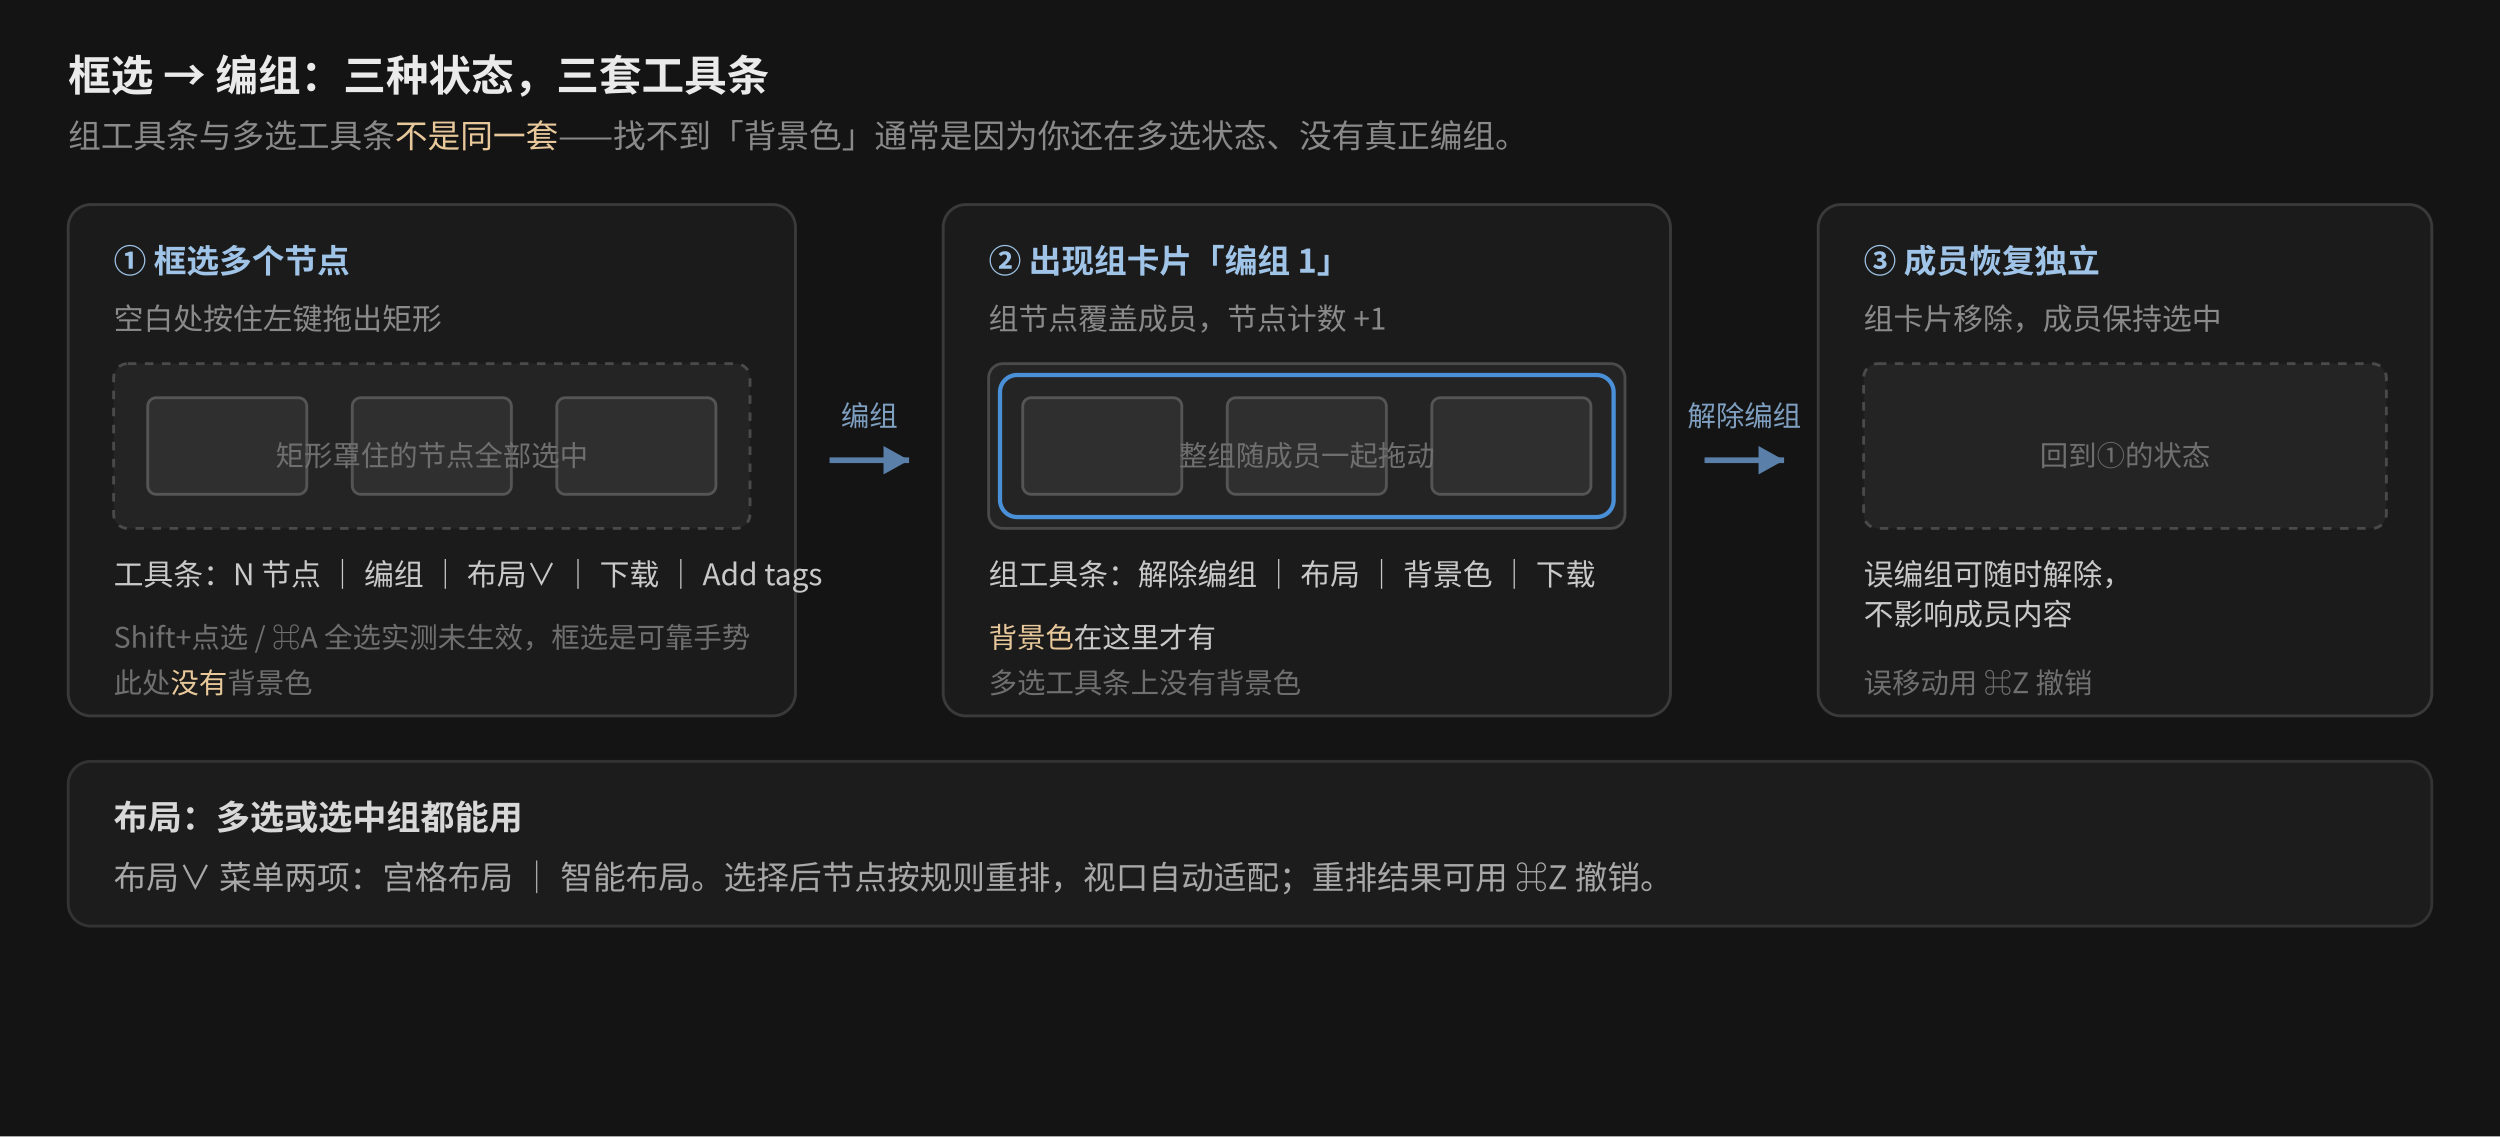
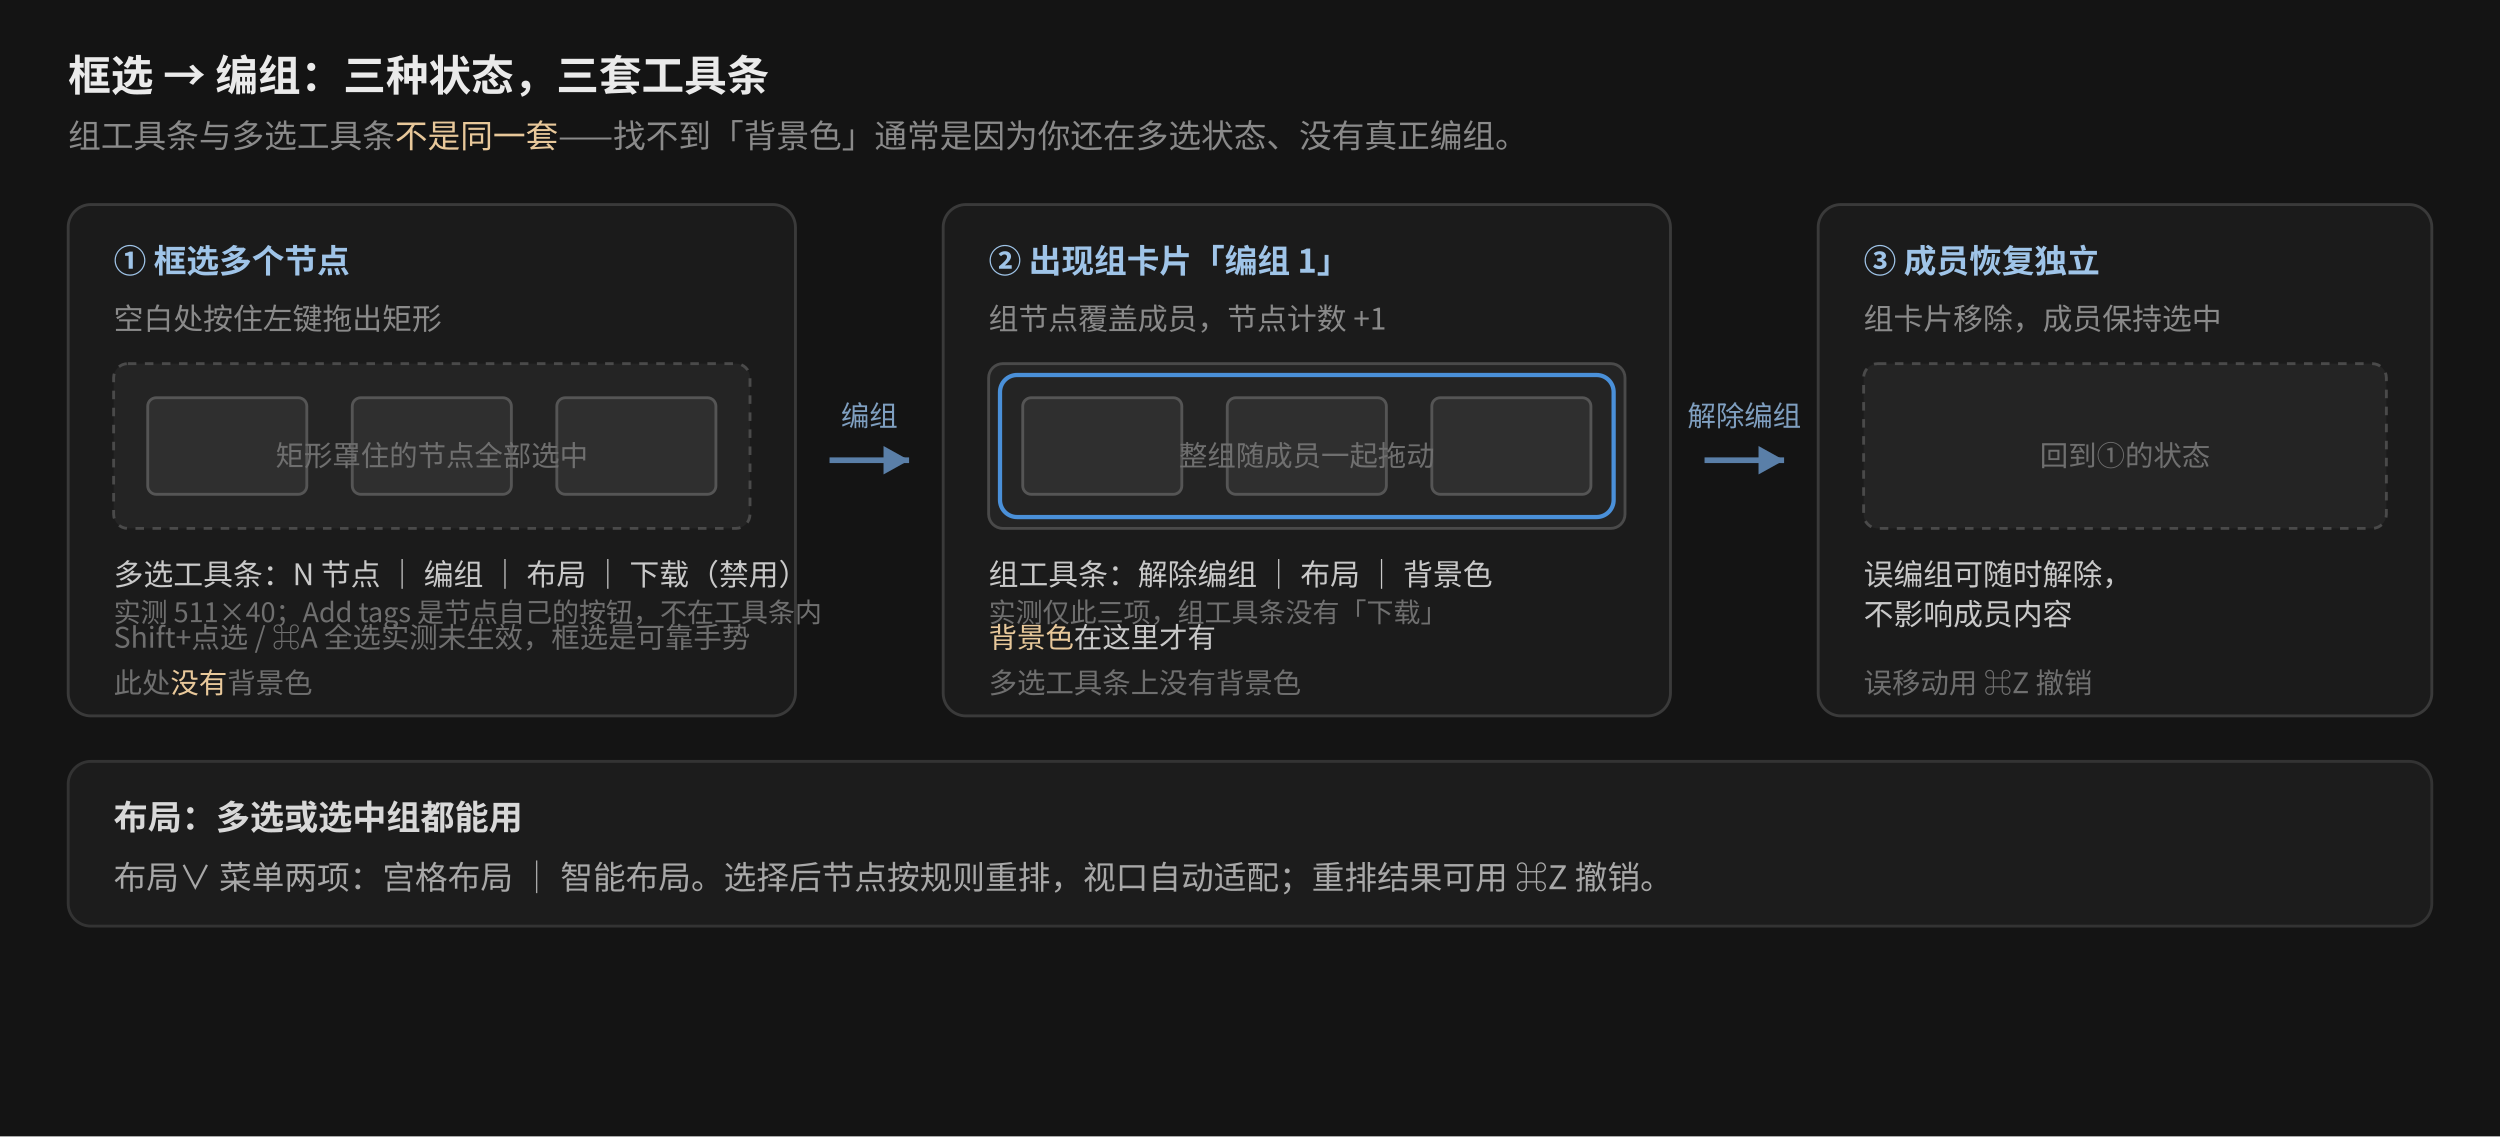
<svg xmlns="http://www.w3.org/2000/svg" viewBox="0 0 880 400" width="880" height="400" role="img" aria-labelledby="t d" font-family="PingFang SC, Hiragino Sans GB, Microsoft YaHei, Noto Sans CJK SC, sans-serif">
  <rect width="880" height="400" fill="#141414" />
  <text x="24" y="32" fill="#eaeaea" font-size="15" font-weight="600">框选 → 编组：三种状态，三套工具条</text>
  <text x="24" y="52" fill="#8a8a8a" font-size="11.5">组工具条与多选工具条<tspan fill="#e8c89a">不是同一套</tspan>——找不到「背景色」通常是因为你还在多选状态、没有真正编组。</text>
  <rect x="24" y="72" width="256" height="180" rx="8" fill="#1b1b1b" stroke="#3a3a3a" stroke-width="1" />
  <text x="40" y="96" fill="#9fc4e8" font-size="11.5" font-weight="600">① 框选多个节点</text>
  <text x="40" y="116" fill="#8a8a8a" font-size="10.5">空白处按住左键拖出矩形</text>
  <rect x="40" y="128" width="224" height="58" rx="5" fill="#242424" stroke="#4a4a4a" stroke-width="1" stroke-dasharray="3 3" />
  <rect x="52" y="140" width="56" height="34" rx="3" fill="#2f2f2f" stroke="#555" />
  <rect x="124" y="140" width="56" height="34" rx="3" fill="#2f2f2f" stroke="#555" />
  <rect x="196" y="140" width="56" height="34" rx="3" fill="#2f2f2f" stroke="#555" />
  <text x="152" y="164" fill="#6f6f6f" font-size="10" text-anchor="middle">矩形罩住的节点全部选中</text>
-   <text x="40" y="206" fill="#c9c9c9" font-size="10.5">工具条：N 节点 ｜ 编组 ｜ 布局∨ ｜ 下载 ｜ Add tags</text>
+   <text x="40" y="206" fill="#c9c9c9" font-size="10.5">多选工具条：N 节点 ｜ 编组 ｜ 布局 ｜ 下载（禁用）</text>
+   <text x="40" y="219" fill="#6f6f6f" font-size="9.5">实测 511×40；Add tags 是节点自己的按钮，不在工具条内</text>
  <text x="40" y="228" fill="#6f6f6f" font-size="10">Shift+点选 / ⌘A 全选实测未生效，框选是可靠手势</text>
  <text x="40" y="244" fill="#6f6f6f" font-size="10">此处<tspan fill="#e8c89a">没有</tspan>背景色</text>
  <path d="M 292 162 L 320 162" stroke="#5a7fa8" stroke-width="2" fill="none" />
  <path d="M 320 162 l -9 -5 l 0 10 z" fill="#5a7fa8" />
  <text x="306" y="150" fill="#7f9fc0" font-size="10" text-anchor="middle">编组</text>
  <rect x="332" y="72" width="256" height="180" rx="8" fill="#1b1b1b" stroke="#3a3a3a" stroke-width="1" />
  <text x="348" y="96" fill="#9fc4e8" font-size="11.5" font-weight="600">② 出现组卡片「编组 1」</text>
  <text x="348" y="116" fill="#8a8a8a" font-size="10.5">组节点覆盖成员，节点计数 +1</text>
  <rect x="348" y="128" width="224" height="58" rx="5" fill="#242424" stroke="#4a4a4a" stroke-width="1" />
  <rect x="360" y="140" width="56" height="34" rx="3" fill="#2f2f2f" stroke="#555" />
  <rect x="432" y="140" width="56" height="34" rx="3" fill="#2f2f2f" stroke="#555" />
  <rect x="504" y="140" width="56" height="34" rx="3" fill="#2f2f2f" stroke="#555" />
  <rect x="352" y="132" width="216" height="50" rx="6" fill="none" stroke="#4a90d9" stroke-width="1.5" />
  <text x="460" y="164" fill="#6f6f6f" font-size="10" text-anchor="middle">整组随成员一起拖动</text>
-   <text x="348" y="206" fill="#c9c9c9" font-size="10.5">组工具条：解除编组 ｜ 布局 ｜ 背景色 ｜ 下载</text>
+   <text x="348" y="206" fill="#c9c9c9" font-size="10.5">组工具条：解除编组 ｜ 布局 ｜ 背景色</text>
+   <text x="348" y="219" fill="#6f6f6f" font-size="9.5">实测仅此三项，组工具条没有「下载」</text>
  <text x="348" y="228" fill="#e8c89a" font-size="10">背景色<tspan fill="#c9c9c9">在这里才有</tspan>
  </text>
  <text x="348" y="244" fill="#6f6f6f" font-size="10">多选工具条上没有背景色</text>
  <path d="M 600 162 L 628 162" stroke="#5a7fa8" stroke-width="2" fill="none" />
  <path d="M 628 162 l -9 -5 l 0 10 z" fill="#5a7fa8" />
  <text x="614" y="150" fill="#7f9fc0" font-size="10" text-anchor="middle">解除编组</text>
  <rect x="640" y="72" width="216" height="180" rx="8" fill="#1b1b1b" stroke="#3a3a3a" stroke-width="1" />
  <text x="656" y="96" fill="#9fc4e8" font-size="11.5" font-weight="600">③ 成员恢复独立</text>
  <text x="656" y="116" fill="#8a8a8a" font-size="10.5">组卡片移除，成员保持选中</text>
  <rect x="656" y="128" width="184" height="58" rx="5" fill="#242424" stroke="#4a4a4a" stroke-width="1" stroke-dasharray="3 3" />
  <text x="748" y="164" fill="#6f6f6f" font-size="10" text-anchor="middle">回到①的状态</text>
  <text x="656" y="206" fill="#c9c9c9" font-size="10.5">误编组可随时解除，</text>
  <text x="656" y="220" fill="#c9c9c9" font-size="10.5">不影响成员内容</text>
  <text x="656" y="244" fill="#6f6f6f" font-size="10">误移动用 ⌘Z 撤销</text>
  <rect x="24" y="268" width="832" height="58" rx="8" fill="#1c1c1c" stroke="#333" stroke-width="1" />
  <text x="40" y="292" fill="#d8d8d8" font-size="12" font-weight="600">布局：多选或选中组都能用</text>
  <text x="40" y="313" fill="#a8a8a8" font-size="11.5">布局∨ 菜单两项：宫格布局 ｜ 智能布局。选择后节点按规则重排，视口自动适配；重排结果可用 ⌘Z 撤销。</text>
</svg>
